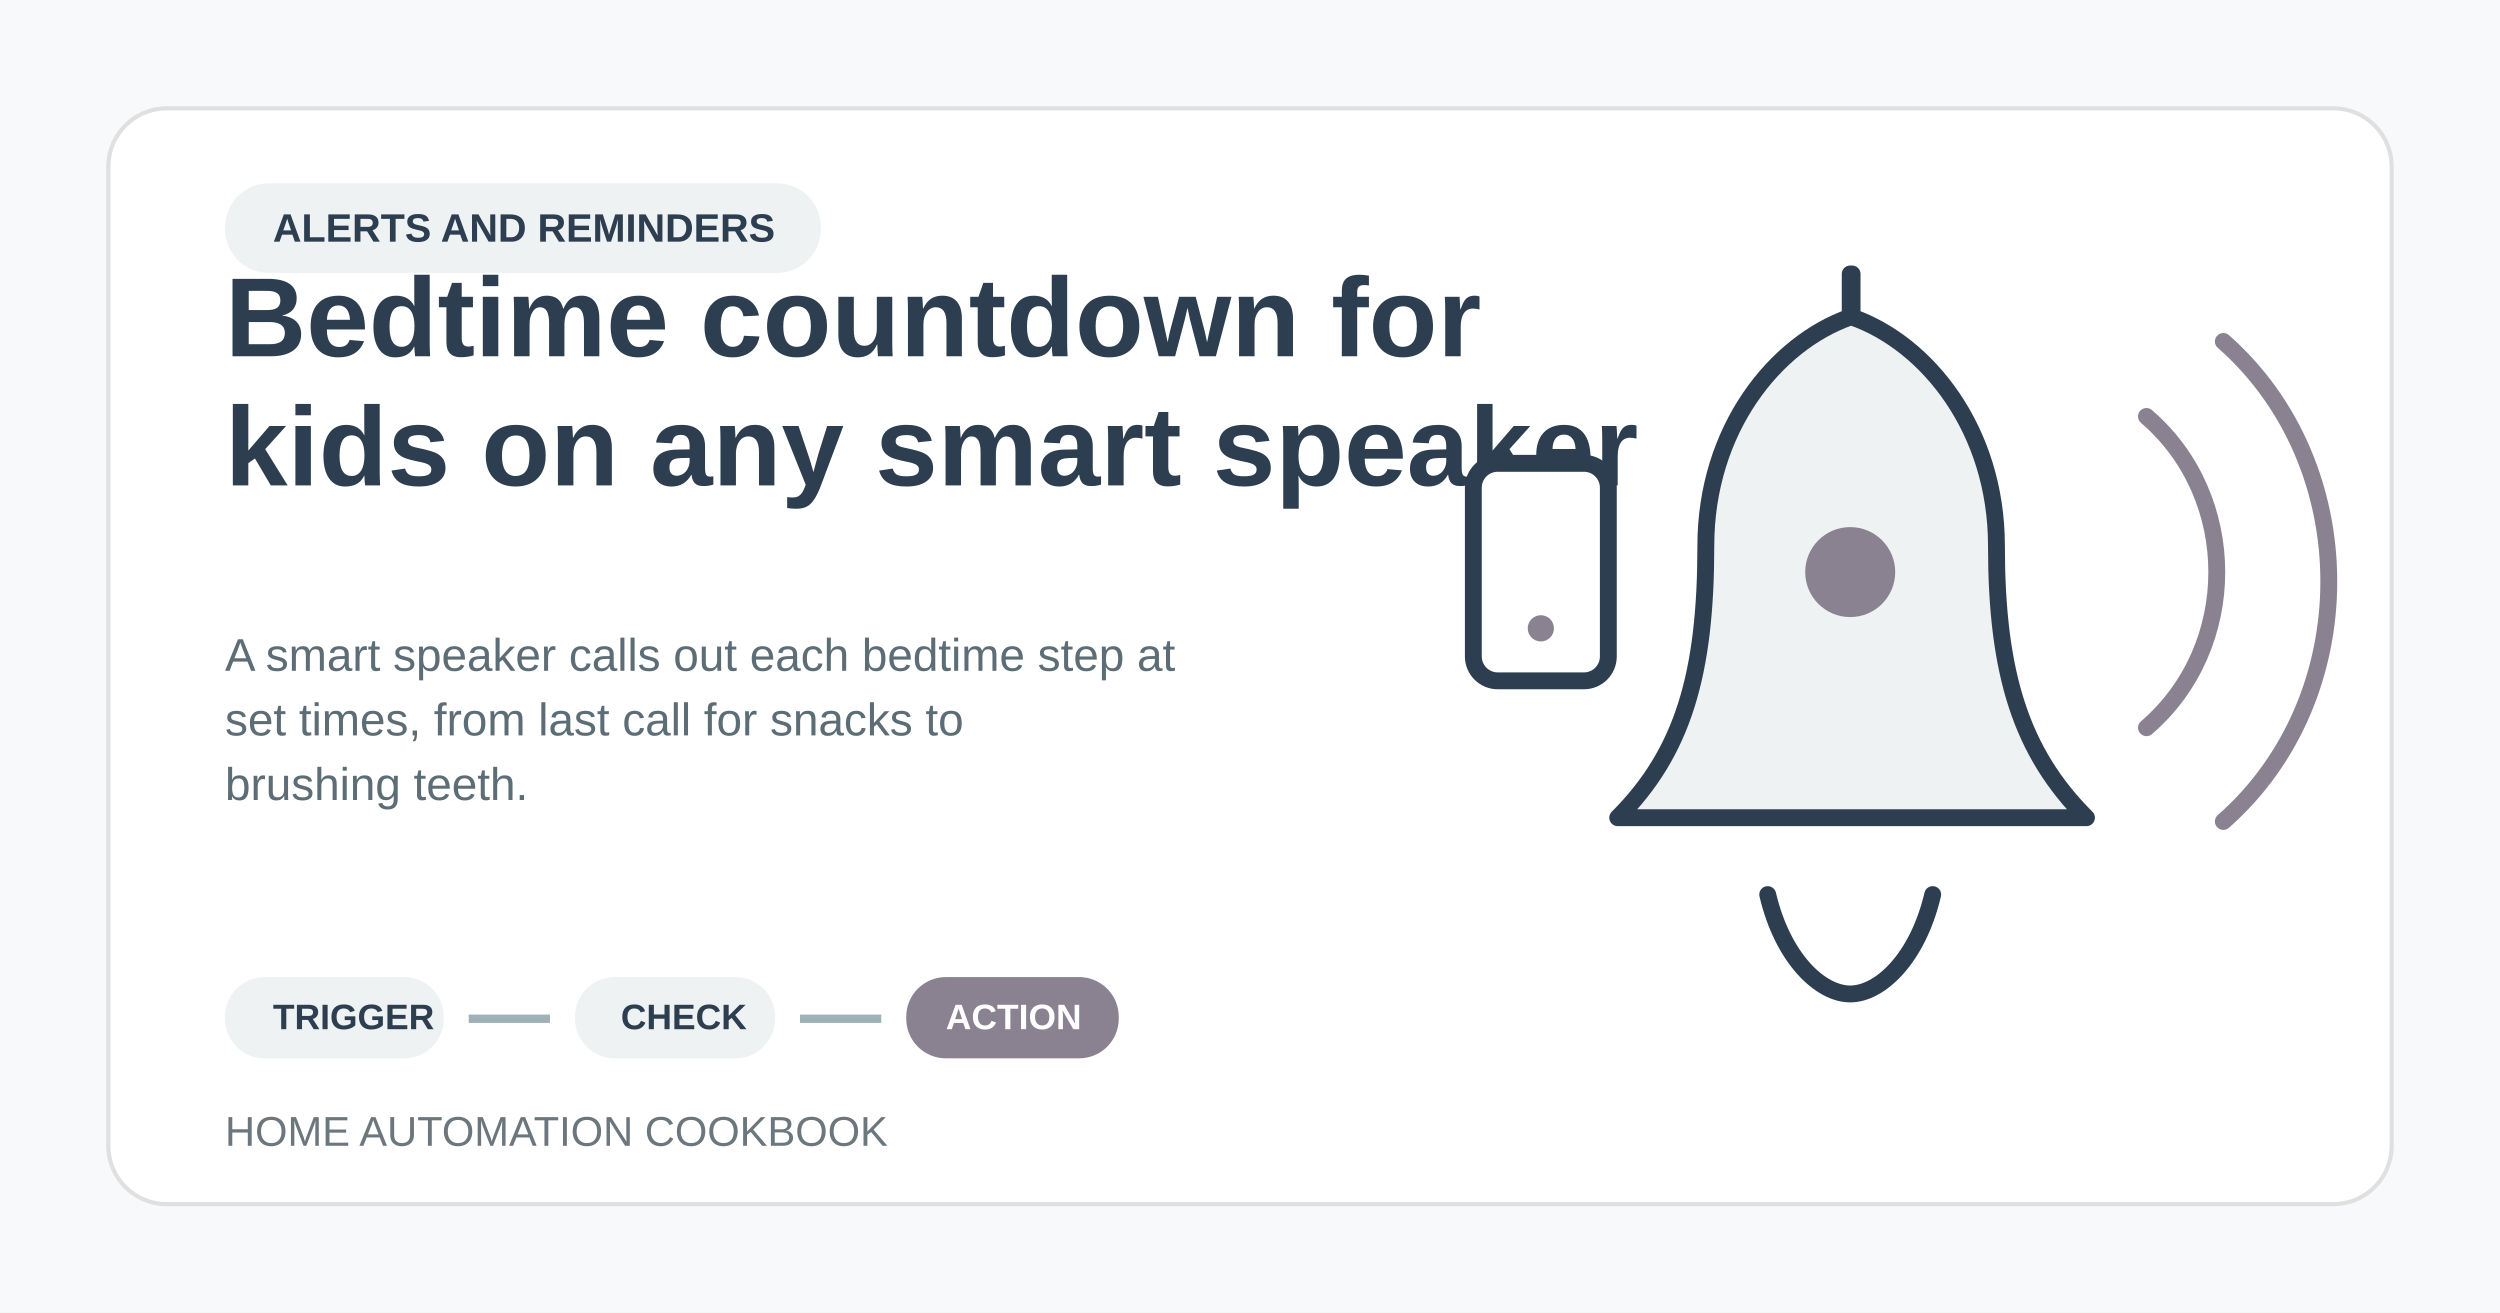
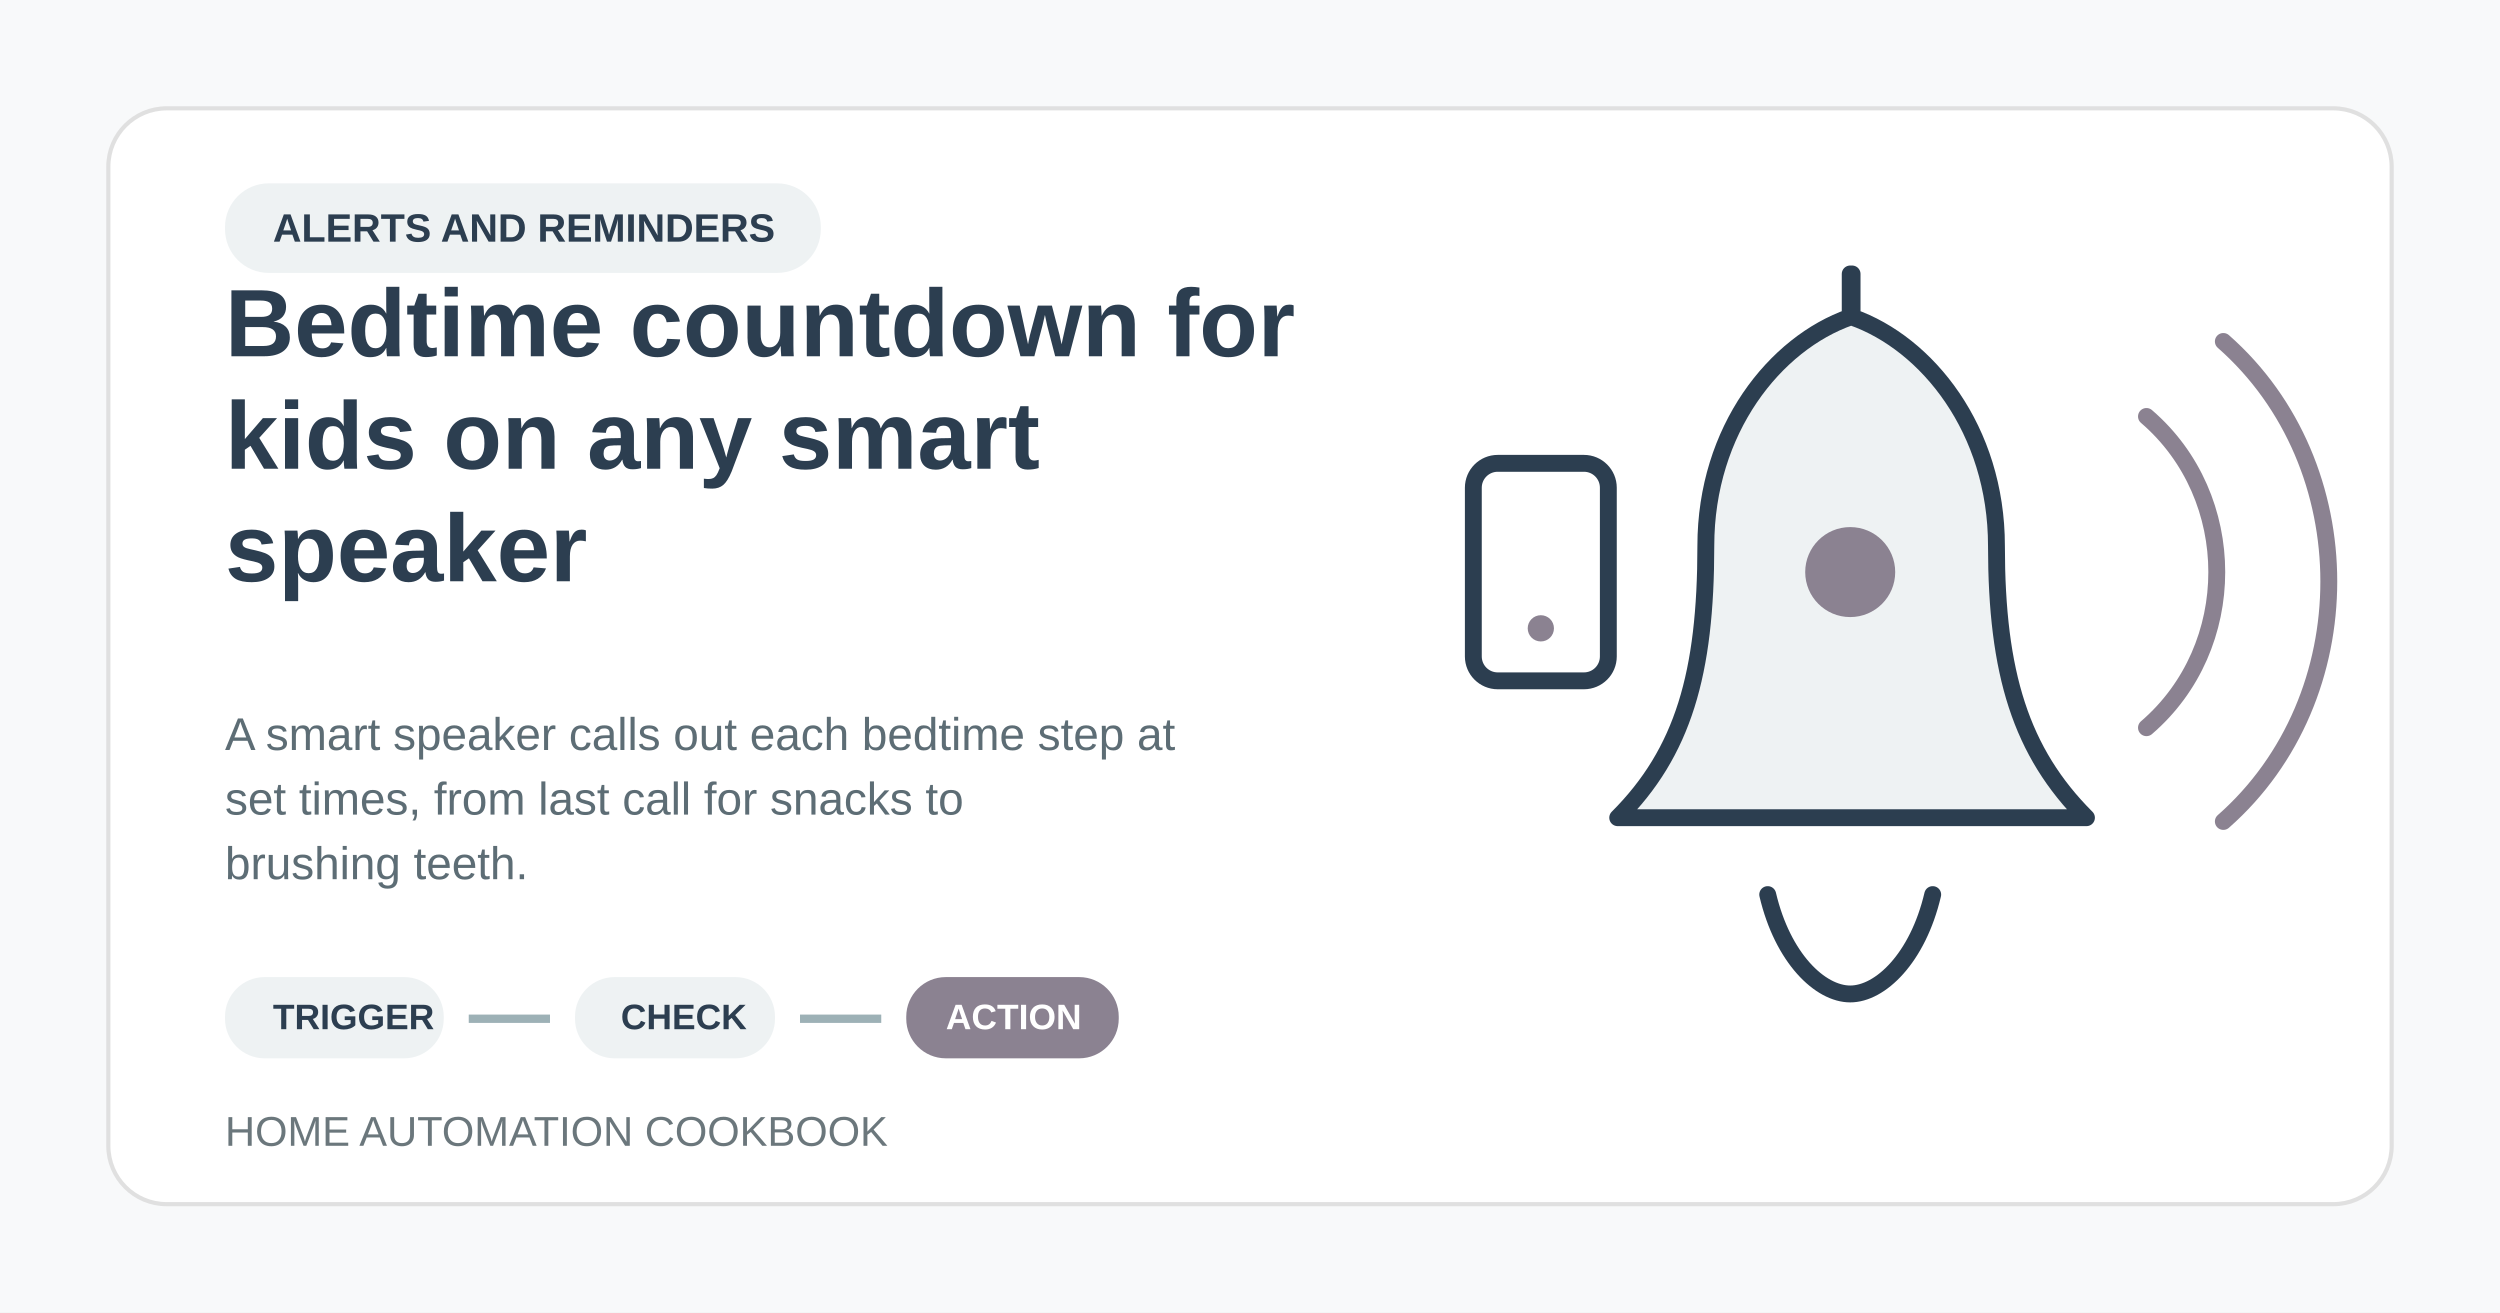
<svg xmlns="http://www.w3.org/2000/svg" width="1200" height="630" viewBox="0 0 1200 630" role="img" aria-labelledby="title desc">
  <style>
  @media (prefers-color-scheme: dark) {
    rect[fill="#f8f9fa"] { fill: #14191c; }
    rect[fill="#ffffff"], path[fill="#ffffff"] { fill: #1d2428; }
    [fill="#eef2f3"] { fill: #293238; }
    text[fill="#2c3e50"], circle[fill="#2c3e50"] { fill: #e7edef; }
    text[fill="#5d6d75"], text[fill="#6b777c"] { fill: #b7c2c6; }
    [stroke="#2c3e50"] { stroke: #d7e0e3; }
    [stroke="#9db1b6"] { stroke: #72858c; }
    [stroke="#e0e0e0"] { stroke: #3d494f; }
  }
</style>
  <rect width="1200" height="630" fill="#f8f9fa" />
  <rect x="52" y="52" width="1096" height="526" rx="28" fill="#ffffff" stroke="#e0e0e0" stroke-width="2" />
  <rect x="108" y="88" width="286" height="43" rx="21" fill="#eef2f3" />
  <text x="131" y="116" fill="#2c3e50" font-family="Segoe UI, Arial, sans-serif" font-size="19" font-weight="600">ALERTS AND REMINDERS</text>
-   <text x="108" y="171" fill="#2c3e50" font-family="Segoe UI, Arial, sans-serif" font-size="54" font-weight="700">Bedtime countdown for</text>
-   <text x="108" y="233" fill="#2c3e50" font-family="Segoe UI, Arial, sans-serif" font-size="54" font-weight="700">kids on any smart speaker</text>
-   <text x="108" y="322" fill="#5d6d75" font-family="Segoe UI, Arial, sans-serif" font-size="22">A smart speaker calls out each bedtime step at</text>
-   <text x="108" y="353" fill="#5d6d75" font-family="Segoe UI, Arial, sans-serif" font-size="22">set times, from last call for snacks to</text>
-   <text x="108" y="384" fill="#5d6d75" font-family="Segoe UI, Arial, sans-serif" font-size="22">brushing teeth.</text>
+   <text x="108" y="171" fill="#2c3e50" font-family="Segoe UI, Arial, sans-serif" font-size="46" font-weight="700">Bedtime countdown for</text>
+   <text x="108" y="225" fill="#2c3e50" font-family="Segoe UI, Arial, sans-serif" font-size="46" font-weight="700">kids on any smart</text>
+   <text x="108" y="279" fill="#2c3e50" font-family="Segoe UI, Arial, sans-serif" font-size="46" font-weight="700">speaker</text>
+   <text x="108" y="360" fill="#5d6d75" font-family="Segoe UI, Arial, sans-serif" font-size="22">A smart speaker calls out each bedtime step at</text>
+   <text x="108" y="391" fill="#5d6d75" font-family="Segoe UI, Arial, sans-serif" font-size="22">set times, from last call for snacks to</text>
+   <text x="108" y="422" fill="#5d6d75" font-family="Segoe UI, Arial, sans-serif" font-size="22">brushing teeth.</text>
  <g transform="translate(108 469)" font-family="Segoe UI, Arial, sans-serif" font-size="17" font-weight="600">
    <rect width="105" height="39" rx="19" fill="#eef2f3" />
    <text x="23" y="25" fill="#2c3e50">TRIGGER</text>
    <path d="M117 20h39" stroke="#9db1b6" stroke-width="4" />
    <rect x="168" width="96" height="39" rx="19" fill="#eef2f3" />
    <text x="190" y="25" fill="#2c3e50">CHECK</text>
    <path d="M276 20h39" stroke="#9db1b6" stroke-width="4" />
    <rect x="327" width="102" height="39" rx="19" fill="#8b8291" />
    <text x="346" y="25" fill="#ffffff">ACTION</text>
  </g>
  <g transform="translate(700 118) scale(.9)" fill="none" stroke="#2c3e50" stroke-width="9" stroke-linecap="round" stroke-linejoin="round">
    <path d="M85 305h250c-35-35-48-77-48-145 0-62-37-108-77-122V15h-1v23c-40 14-77 60-77 122 0 68-12 110-47 145z" fill="#eef2f3" />
    <path d="M165 346c8 34 28 53 44 53s36-19 44-53" />
    <circle cx="209" cy="174" r="24" fill="#8b8291" stroke="none" />
    <path d="M367 91c50 43 50 123 0 166M408 51c75 66 75 190 0 256" stroke="#8b8291" />
    <rect x="8" y="116" width="72" height="116" rx="13" fill="#ffffff" />
    <circle cx="44" cy="204" r="7" fill="#8b8291" stroke="none" />
  </g>
  <text x="108" y="550" fill="#6b777c" font-family="Segoe UI, Arial, sans-serif" font-size="20">HOME AUTOMATION COOKBOOK</text>
</svg>
